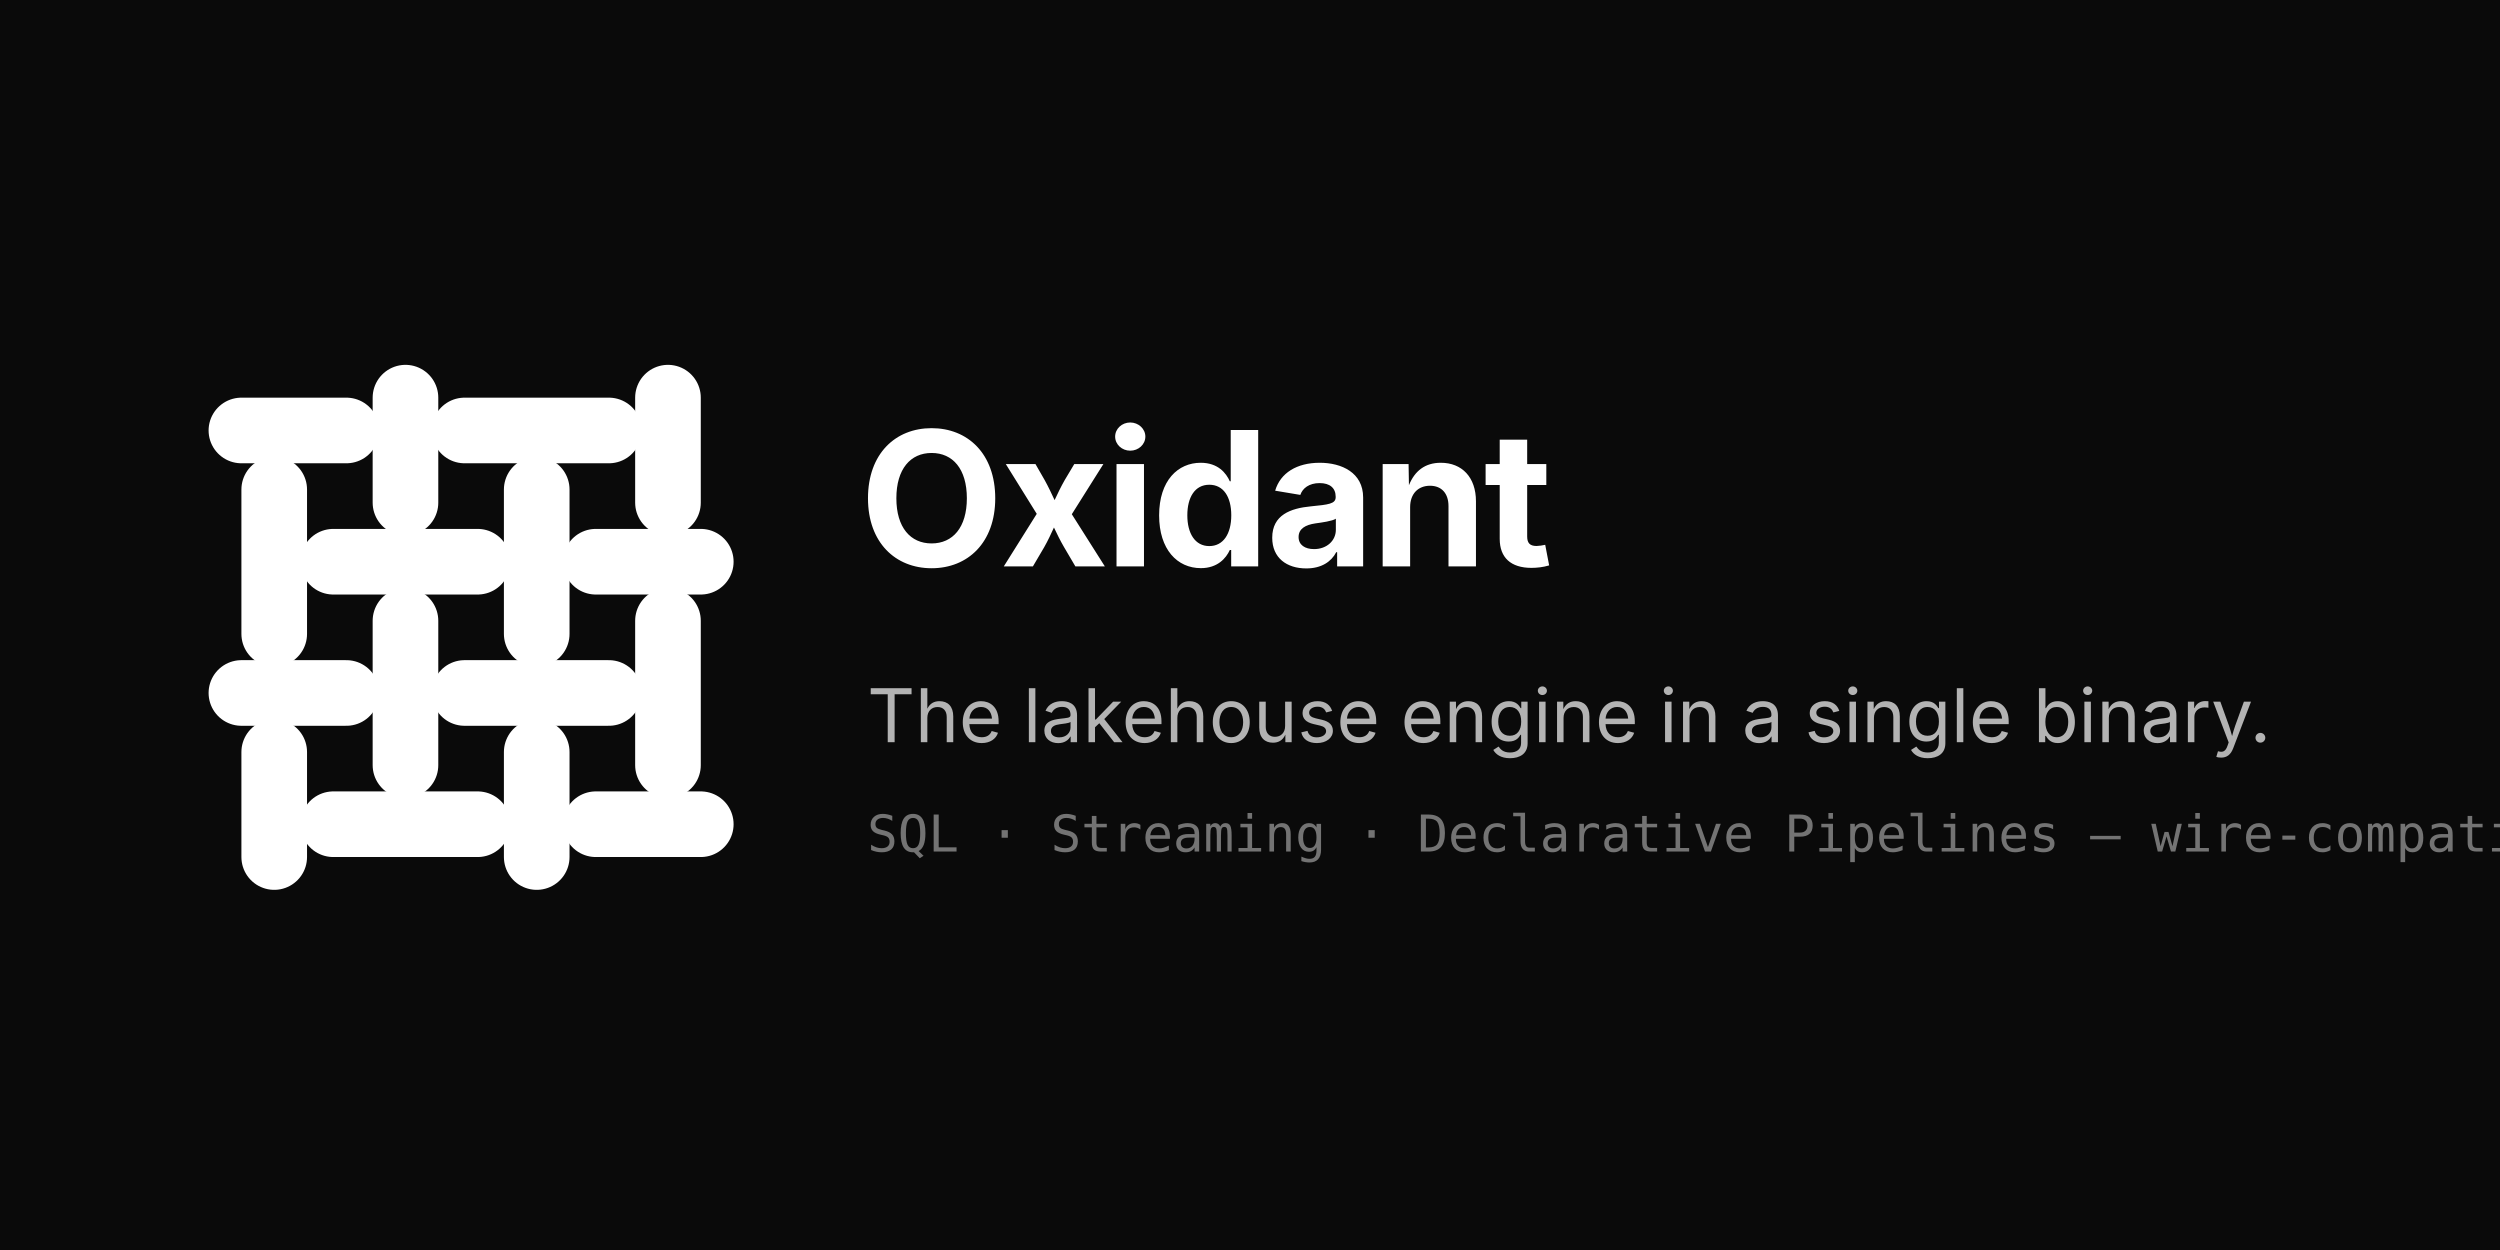
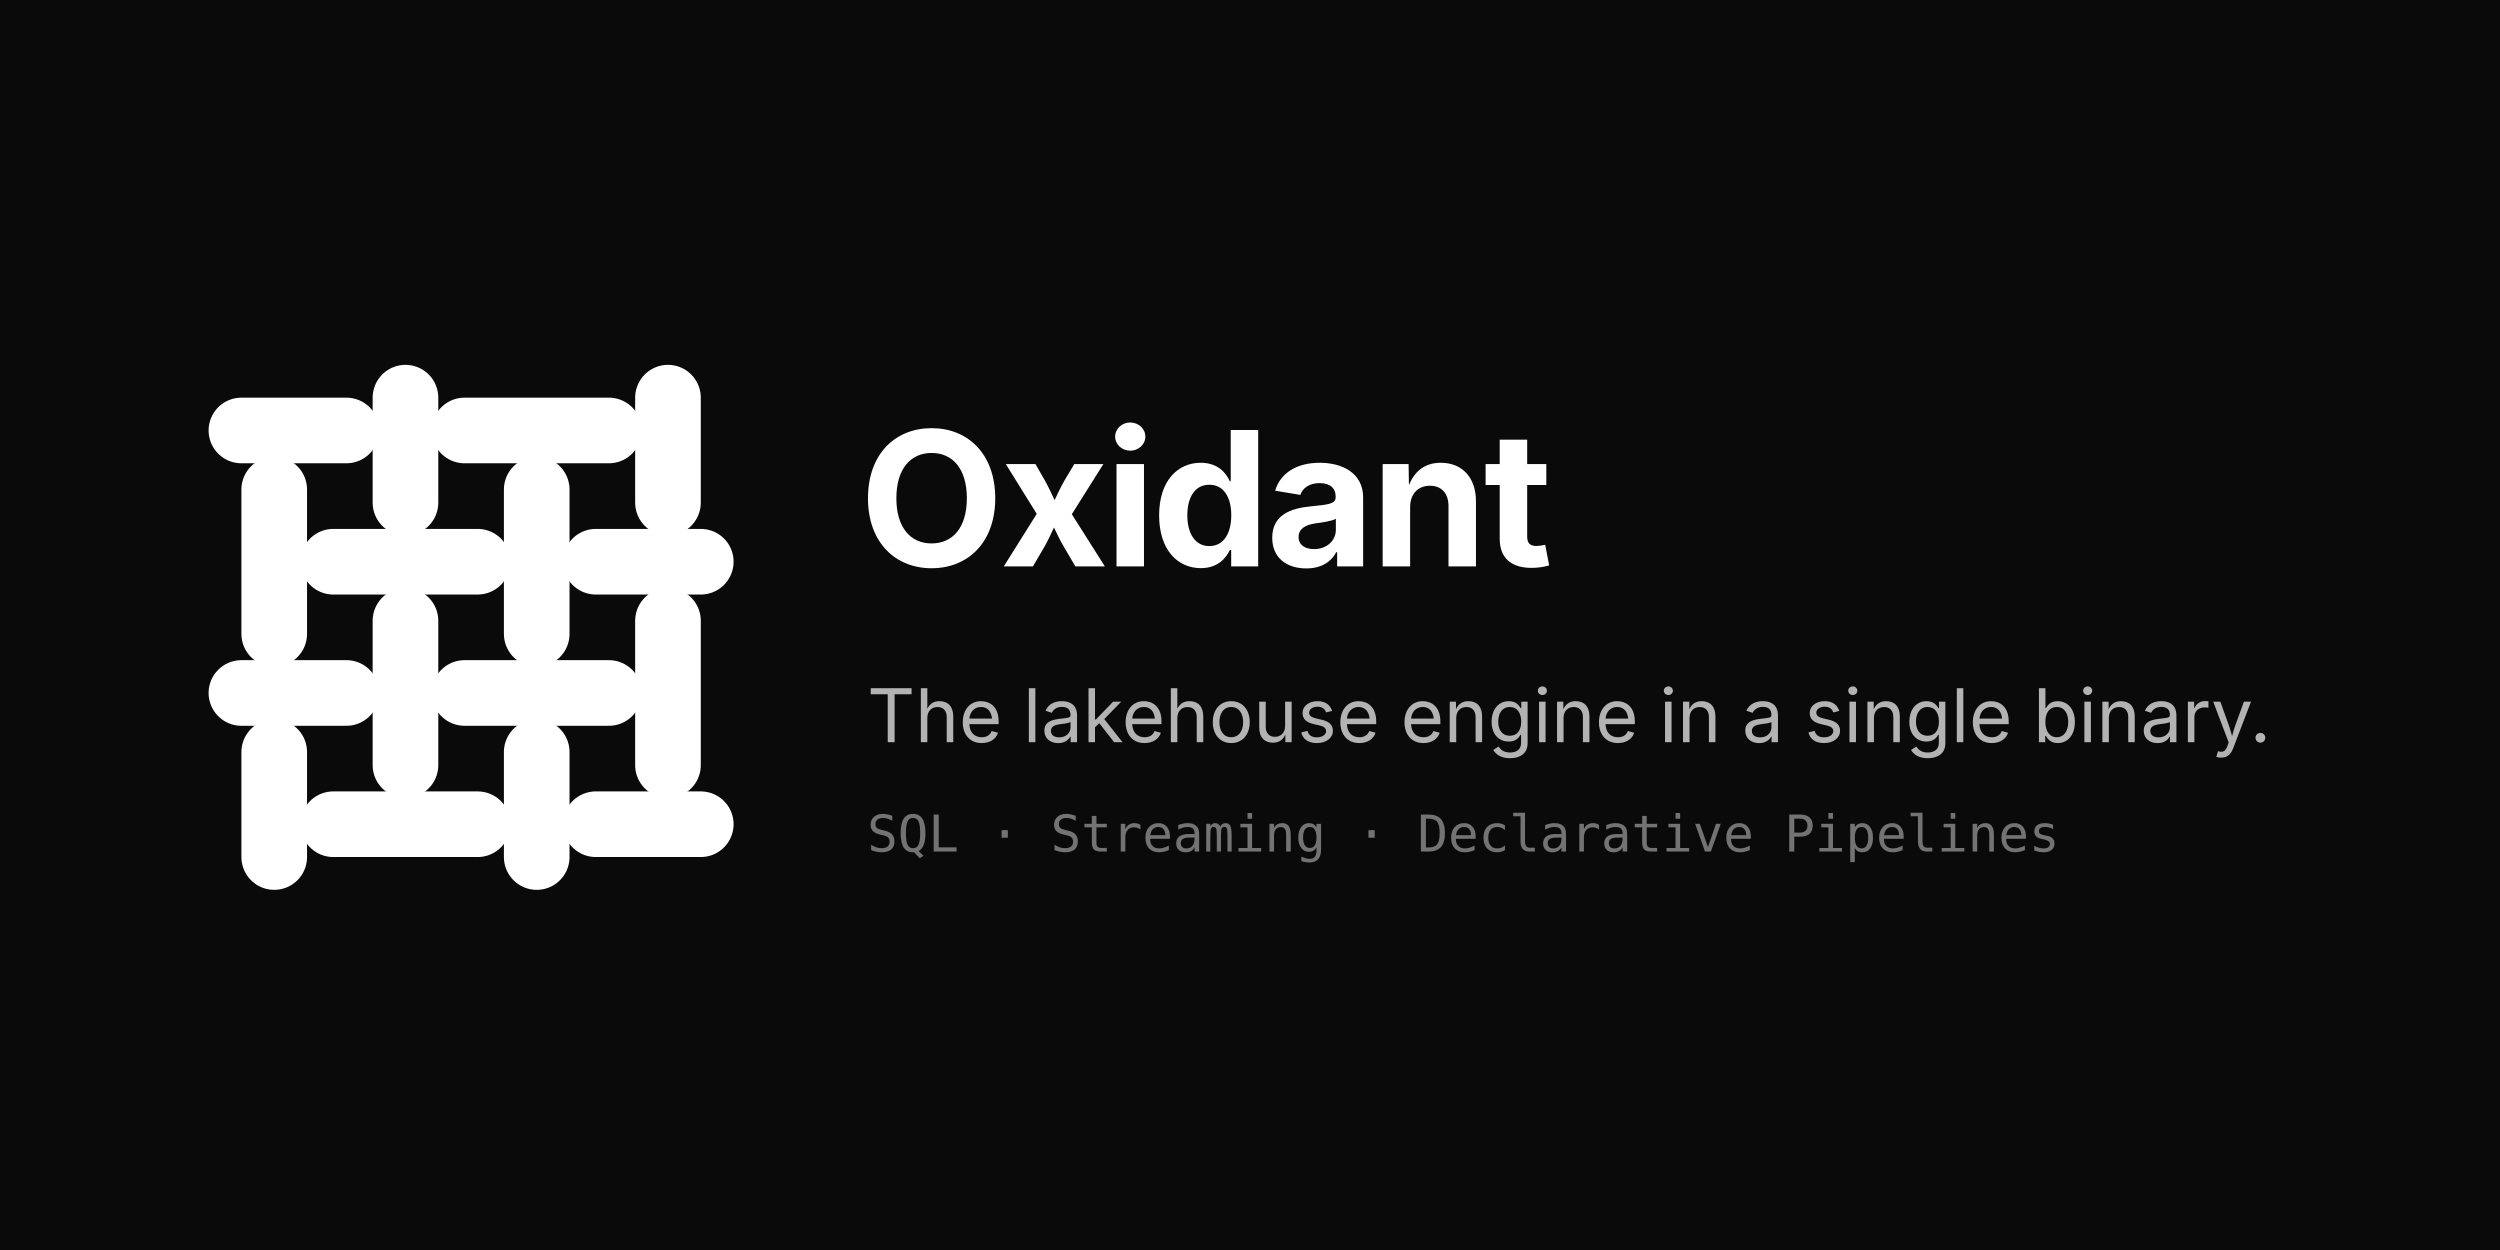
<svg xmlns="http://www.w3.org/2000/svg" viewBox="0 0 1280 640">
  <rect width="1280" height="640" fill="#0a0a0a" />
  <g transform="translate(90 170) scale(4.2)">
    <g fill="none" stroke="#ffffff" stroke-width="8" stroke-linecap="round">
      <path d="M12.0 19.2 L12.0 36.8" />
      <path d="M12.0 51.2 L12.0 64.0" />
      <path d="M28.0 8.0 L28.0 20.8" />
      <path d="M28.0 35.2 L28.0 52.8" />
      <path d="M44.0 19.2 L44.0 36.8" />
      <path d="M44.0 51.2 L44.0 64.0" />
      <path d="M60.0 8.0 L60.0 20.8" />
      <path d="M60.0 35.2 L60.0 52.8" />
      <path d="M8.0 12.0 L20.8 12.0" />
      <path d="M35.2 12.0 L52.8 12.0" />
      <path d="M19.2 28.0 L36.8 28.0" />
      <path d="M51.2 28.0 L64.0 28.0" />
      <path d="M8.0 44.0 L20.8 44.0" />
      <path d="M35.2 44.0 L52.8 44.0" />
      <path d="M19.2 60.0 L36.8 60.0" />
      <path d="M51.2 60.0 L64.0 60.0" />
    </g>
  </g>
  <text x="440" y="290" font-family="Inter, ui-sans-serif, system-ui, sans-serif" font-size="96" font-weight="700" letter-spacing="-2" fill="#ffffff">Oxidant</text>
  <text x="444" y="380" font-family="Inter, ui-sans-serif, system-ui, sans-serif" font-size="38" font-weight="400" fill="#b3b3b3">The lakehouse engine in a single binary.</text>
-   <text x="444" y="436" font-family="JetBrains Mono, ui-monospace, monospace" font-size="26" fill="#737373">SQL · Streaming · Declarative Pipelines — wire-compatible with Spark Connect</text>
+   <text x="444" y="436" font-family="JetBrains Mono, ui-monospace, monospace" font-size="26" fill="#737373">SQL · Streaming · Declarative Pipelines</text>
</svg>
